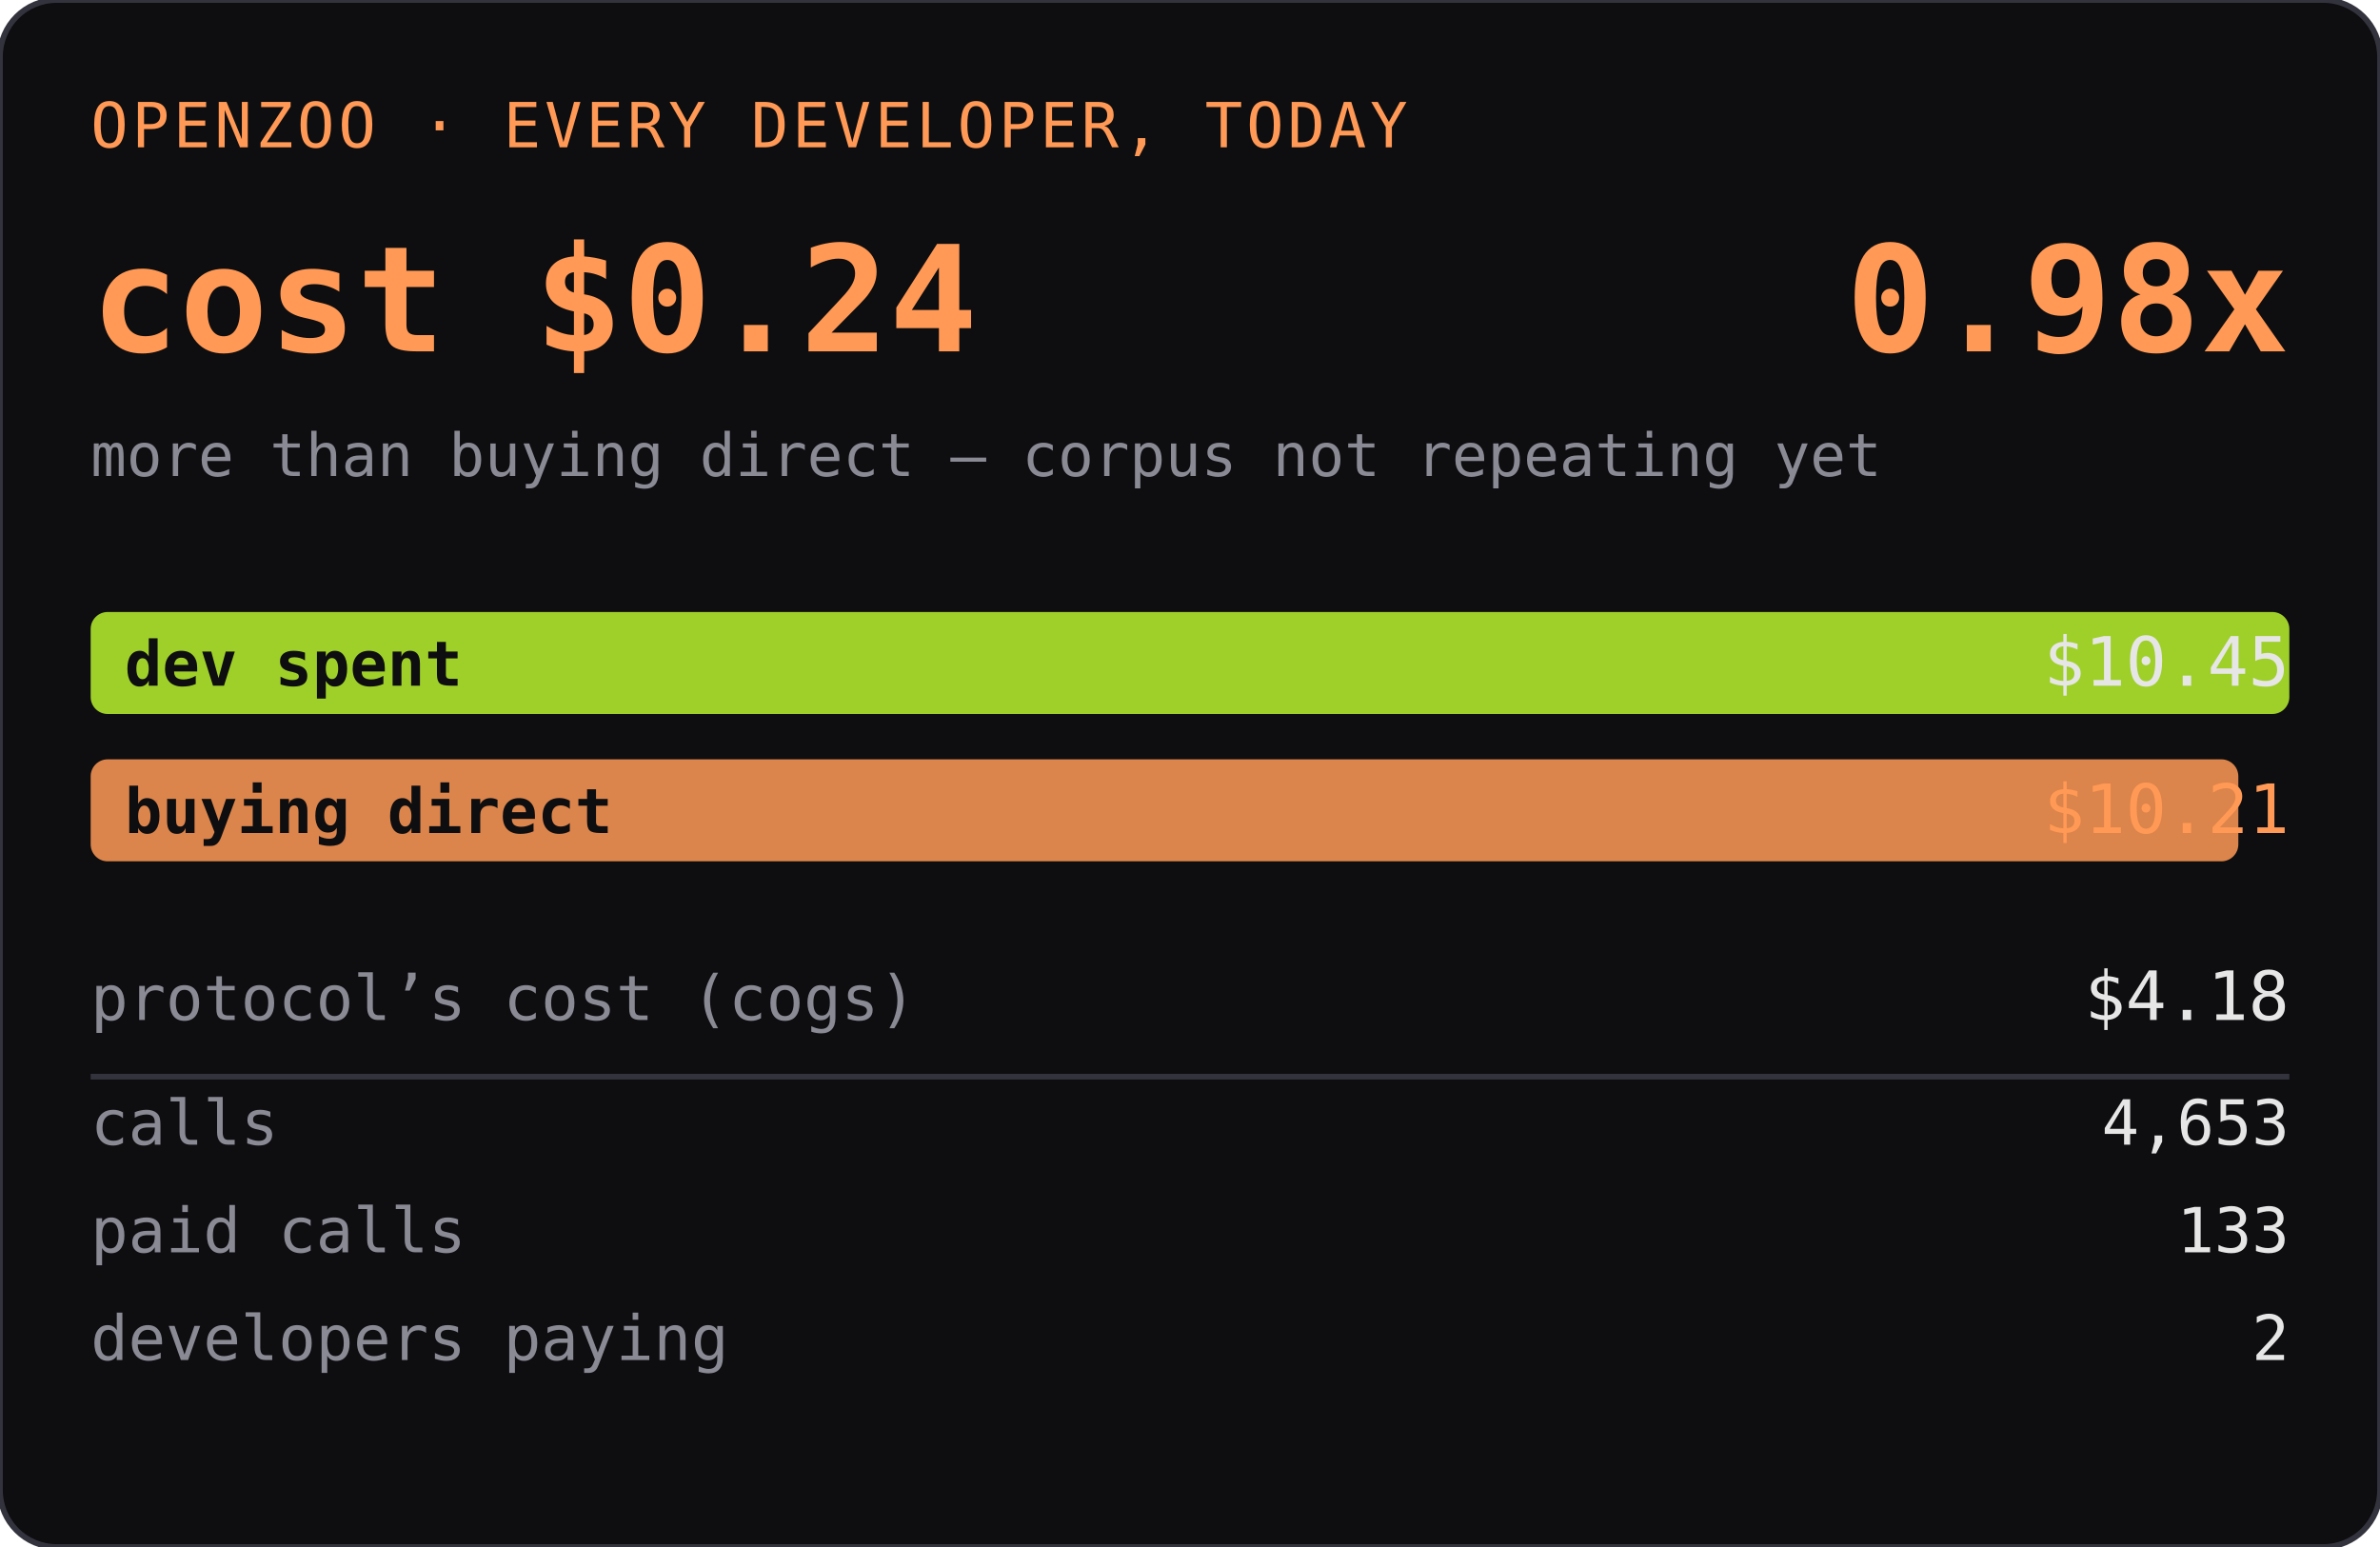
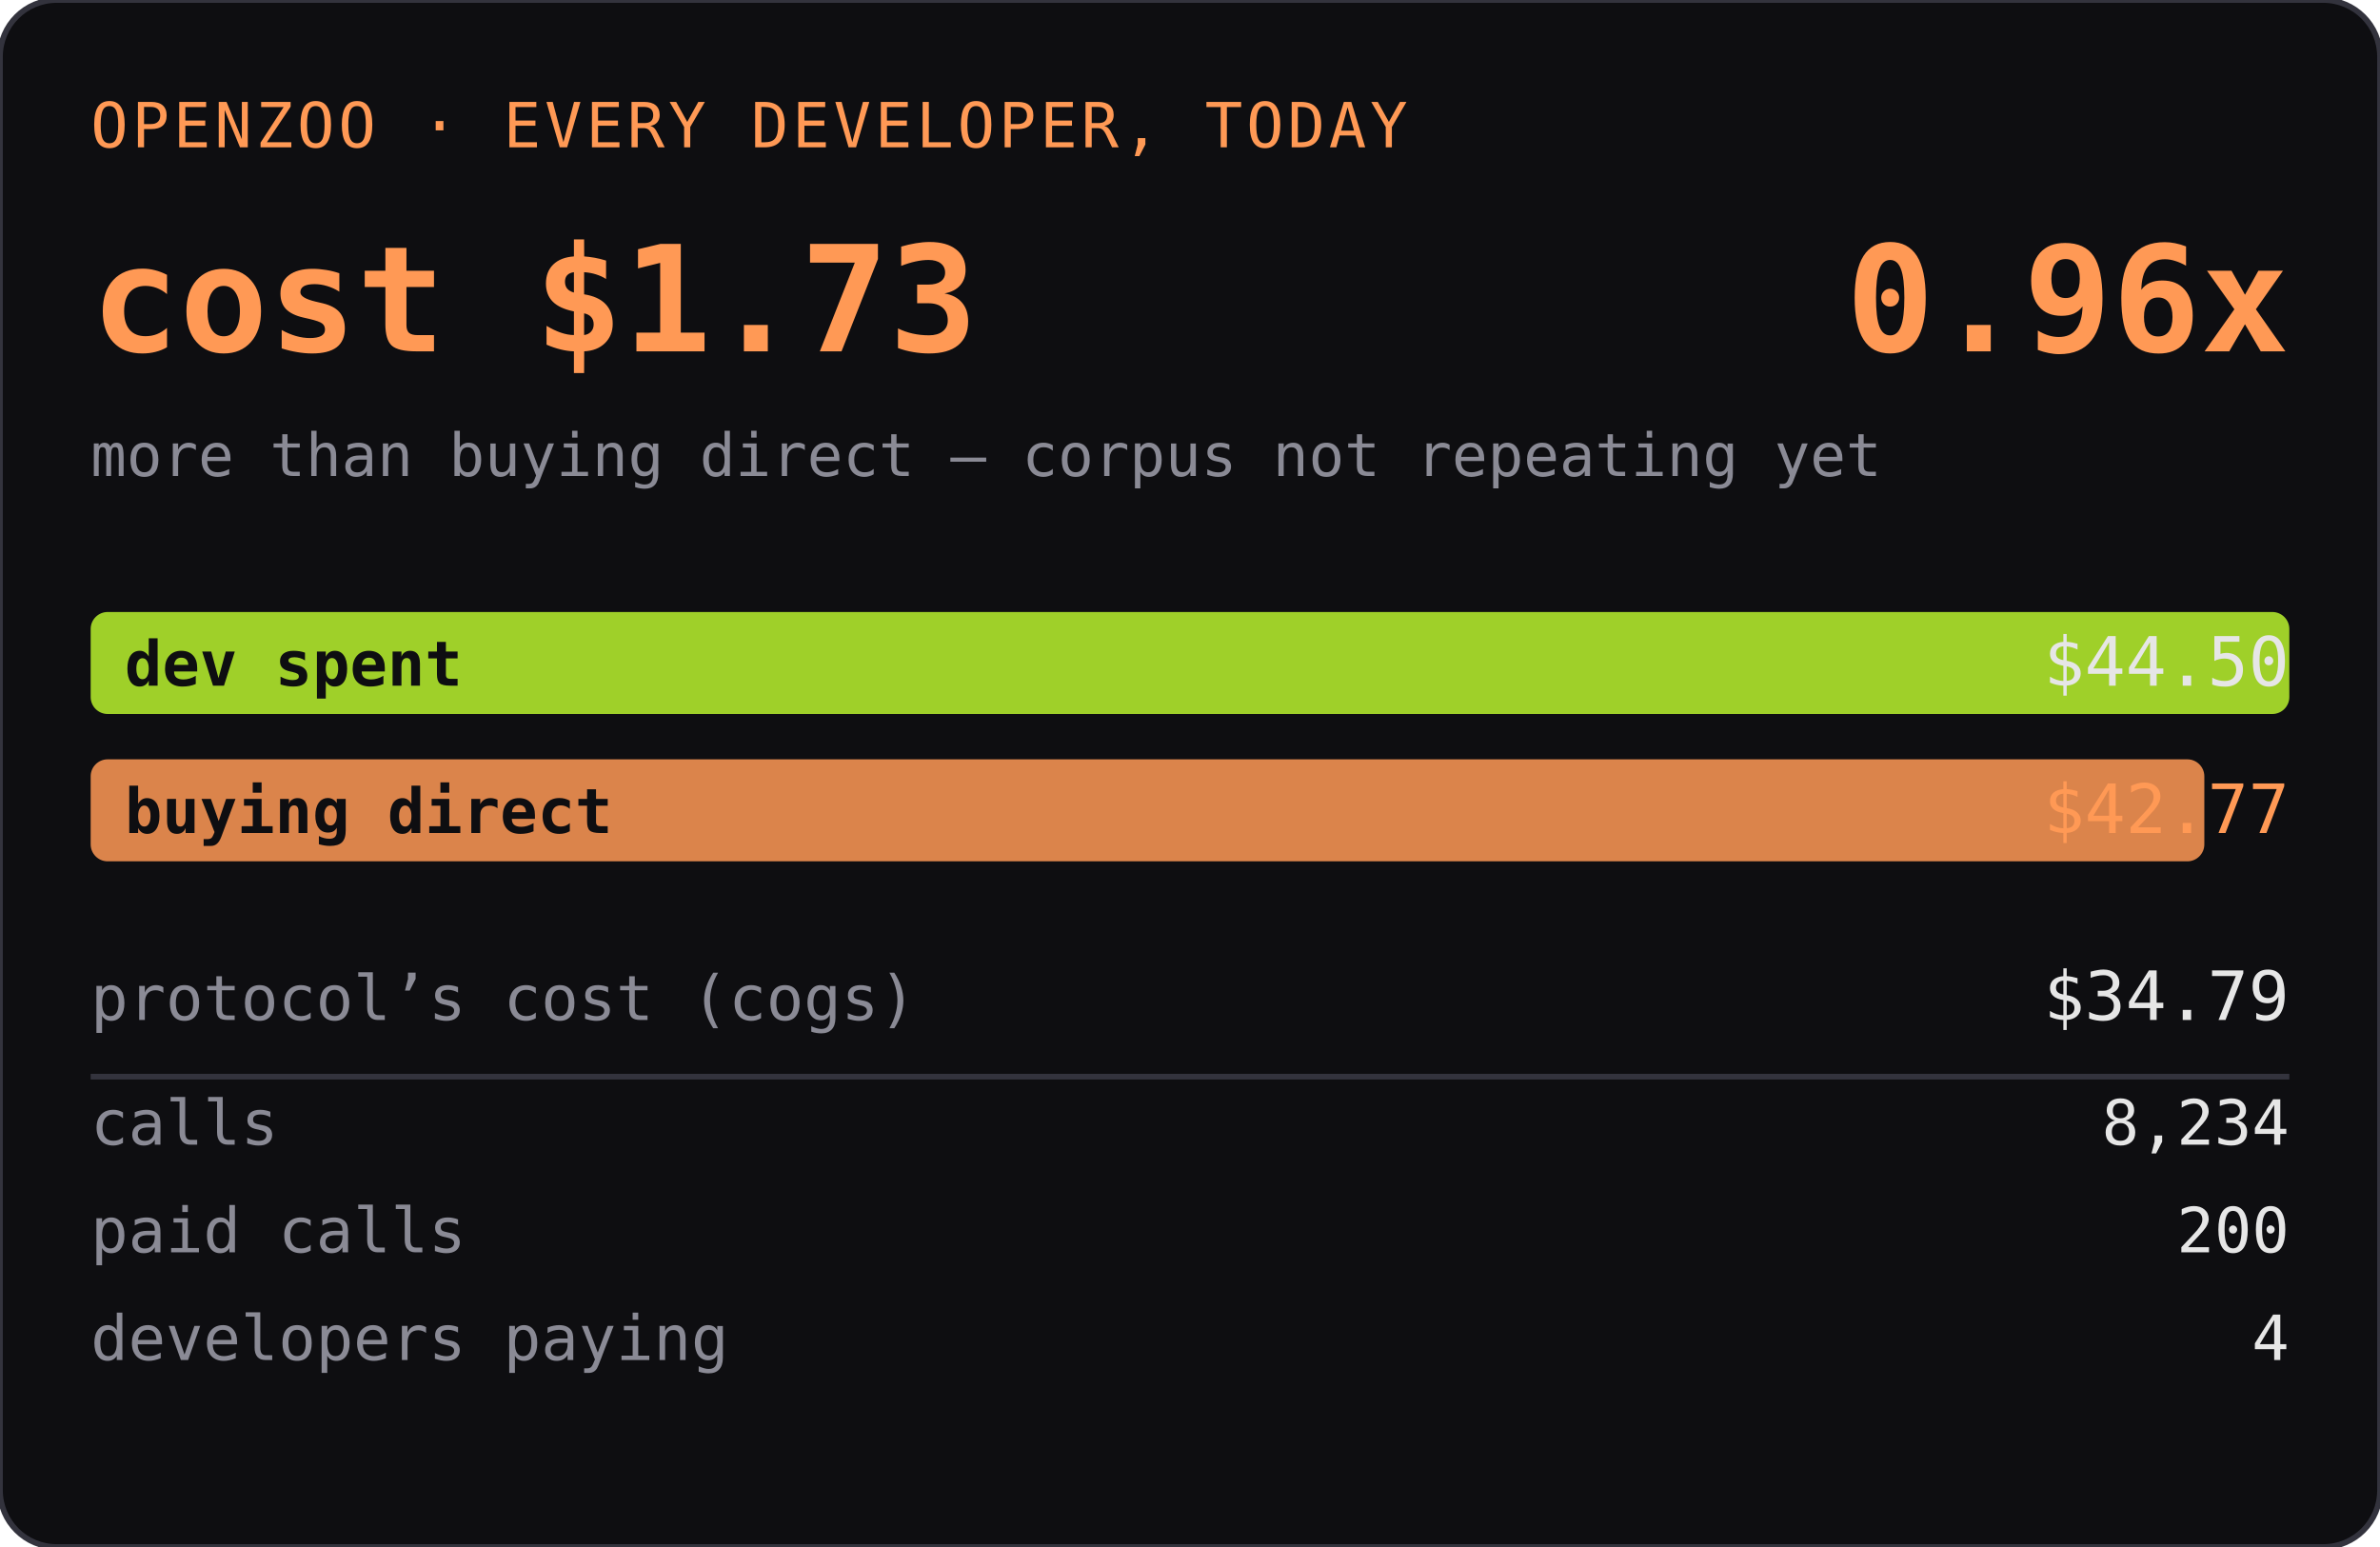
<svg xmlns="http://www.w3.org/2000/svg" width="420" height="273" role="img" aria-label="OPENZOO · EVERY DEVELOPER, TODAY">
  <rect width="420" height="273" rx="10" fill="#0e0e11" />
  <rect width="420" height="273" rx="10" fill="none" stroke="#33333d" />
  <text x="16" y="26" font-family="ui-monospace,SFMono-Regular,Menlo,monospace" font-size="11" fill="#ff9955" letter-spacing="0.06em">OPENZOO · EVERY DEVELOPER, TODAY</text>
-   <text x="16" y="62" font-family="ui-monospace,SFMono-Regular,Menlo,monospace" font-size="26" font-weight="600" fill="#ff9955">cost $0.24</text>
-   <text x="404" y="62" text-anchor="end" font-family="ui-monospace,SFMono-Regular,Menlo,monospace" font-size="26" font-weight="600" fill="#ff9955">0.98x</text>
+   <text x="16" y="62" font-family="ui-monospace,SFMono-Regular,Menlo,monospace" font-size="26" font-weight="600" fill="#ff9955">cost $1.73</text>
+   <text x="404" y="62" text-anchor="end" font-family="ui-monospace,SFMono-Regular,Menlo,monospace" font-size="26" font-weight="600" fill="#ff9955">0.96x</text>
  <text x="16" y="84" font-family="ui-monospace,SFMono-Regular,Menlo,monospace" font-size="10.5" fill="#8a8a95">more than buying direct — corpus not repeating yet</text>
  <rect x="16" y="108" width="388" height="18" rx="3" fill="#b8f22d" opacity="0.85" />
  <text x="22" y="121" font-family="ui-monospace,SFMono-Regular,Menlo,monospace" font-size="11" fill="#0e0e11" font-weight="600">dev spent</text>
-   <text x="404" y="121" text-anchor="end" font-family="ui-monospace,SFMono-Regular,Menlo,monospace" font-size="12" fill="#e6e6e6">$10.45</text>
-   <rect x="16" y="134" width="379" height="18" rx="3" fill="#ff9955" opacity="0.85" />
+   <text x="404" y="121" text-anchor="end" font-family="ui-monospace,SFMono-Regular,Menlo,monospace" font-size="12" fill="#e6e6e6">$44.50</text>
+   <rect x="16" y="134" width="373" height="18" rx="3" fill="#ff9955" opacity="0.85" />
  <text x="22" y="147" font-family="ui-monospace,SFMono-Regular,Menlo,monospace" font-size="11" fill="#0e0e11" font-weight="600">buying direct</text>
-   <text x="404" y="147" text-anchor="end" font-family="ui-monospace,SFMono-Regular,Menlo,monospace" font-size="12" fill="#ff9955">$10.21</text>
+   <text x="404" y="147" text-anchor="end" font-family="ui-monospace,SFMono-Regular,Menlo,monospace" font-size="12" fill="#ff9955">$42.77</text>
  <text x="16" y="180" font-family="ui-monospace,SFMono-Regular,Menlo,monospace" font-size="11" fill="#8a8a95">protocol’s cost (cogs)</text>
-   <text x="404" y="180" text-anchor="end" font-family="ui-monospace,SFMono-Regular,Menlo,monospace" font-size="12" fill="#e6e6e6">$4.18</text>
+   <text x="404" y="180" text-anchor="end" font-family="ui-monospace,SFMono-Regular,Menlo,monospace" font-size="12" fill="#e6e6e6">$34.79</text>
  <line x1="16" y1="190" x2="404" y2="190" stroke="#33333d" />
  <text x="16" y="202" font-family="ui-monospace,SFMono-Regular,Menlo,monospace" font-size="11" fill="#8a8a95">calls</text>
-   <text x="404" y="202" text-anchor="end" font-family="ui-monospace,SFMono-Regular,Menlo,monospace" font-size="11" fill="#e6e6e6">4,653</text>
+   <text x="404" y="202" text-anchor="end" font-family="ui-monospace,SFMono-Regular,Menlo,monospace" font-size="11" fill="#e6e6e6">8,234</text>
  <text x="16" y="221" font-family="ui-monospace,SFMono-Regular,Menlo,monospace" font-size="11" fill="#8a8a95">paid calls</text>
-   <text x="404" y="221" text-anchor="end" font-family="ui-monospace,SFMono-Regular,Menlo,monospace" font-size="11" fill="#e6e6e6">133</text>
+   <text x="404" y="221" text-anchor="end" font-family="ui-monospace,SFMono-Regular,Menlo,monospace" font-size="11" fill="#e6e6e6">200</text>
  <text x="16" y="240" font-family="ui-monospace,SFMono-Regular,Menlo,monospace" font-size="11" fill="#8a8a95">developers paying</text>
-   <text x="404" y="240" text-anchor="end" font-family="ui-monospace,SFMono-Regular,Menlo,monospace" font-size="11" fill="#e6e6e6">2</text>
+   <text x="404" y="240" text-anchor="end" font-family="ui-monospace,SFMono-Regular,Menlo,monospace" font-size="11" fill="#e6e6e6">4</text>
</svg>
